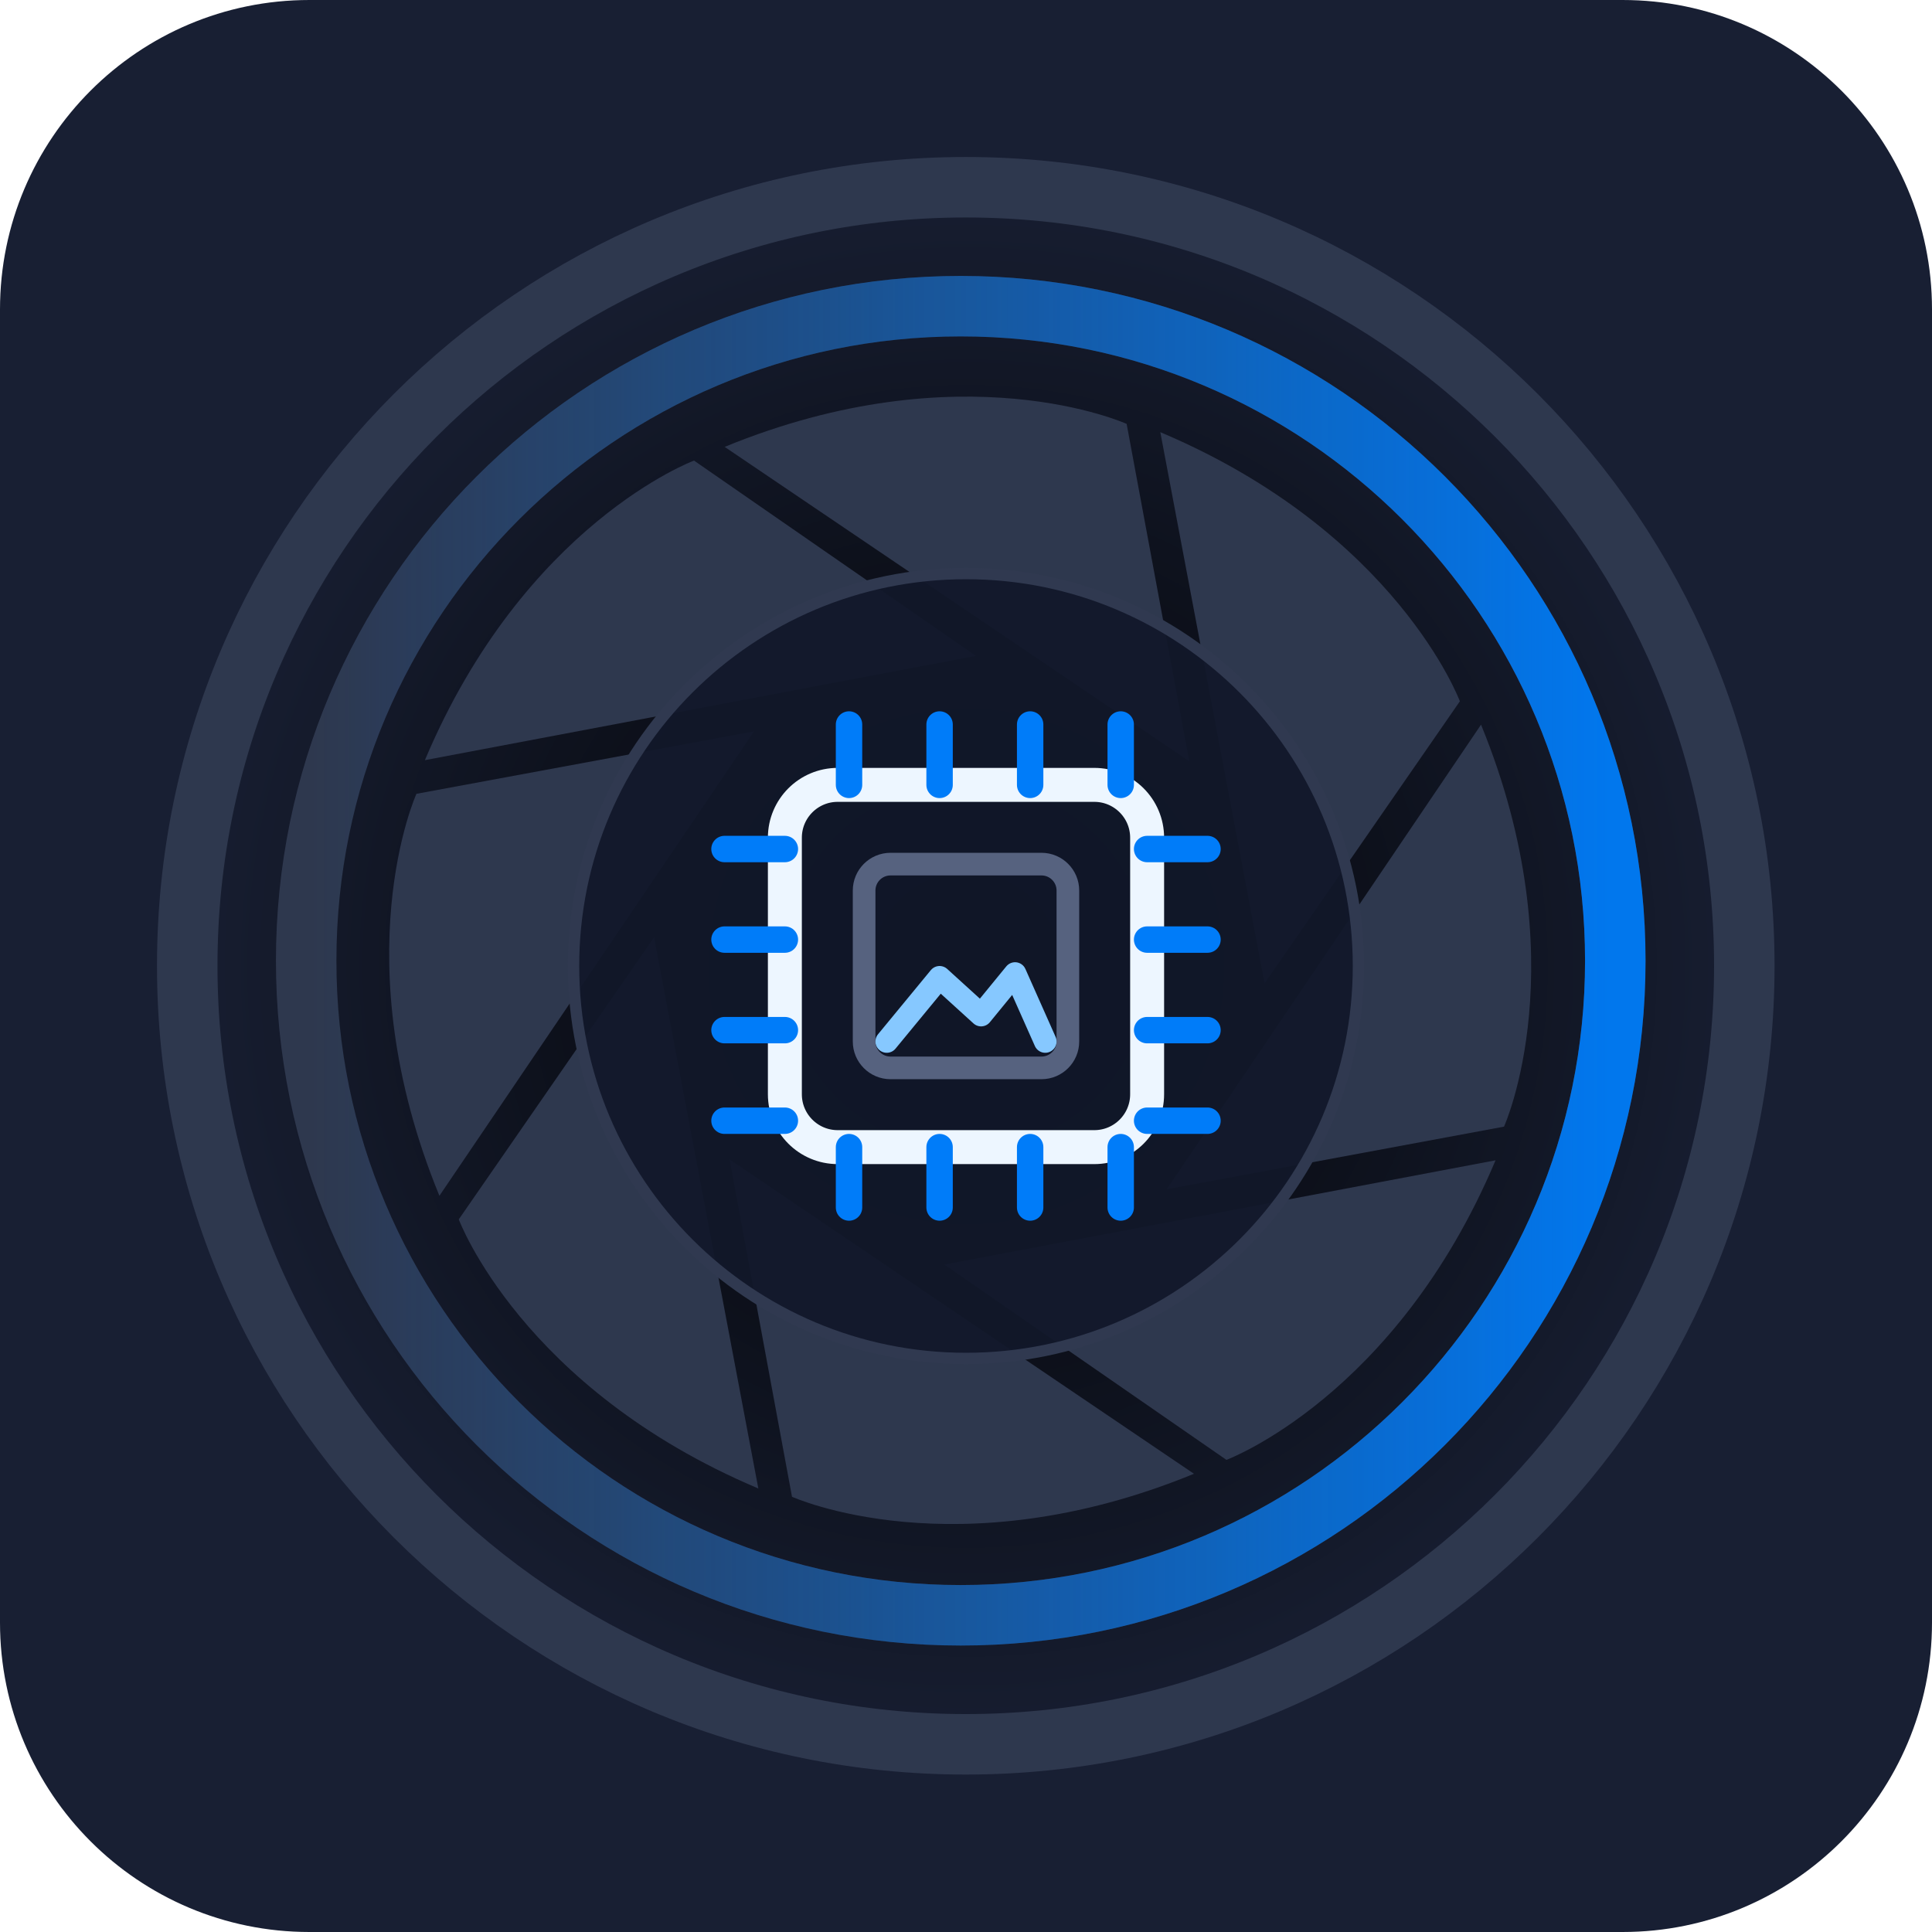
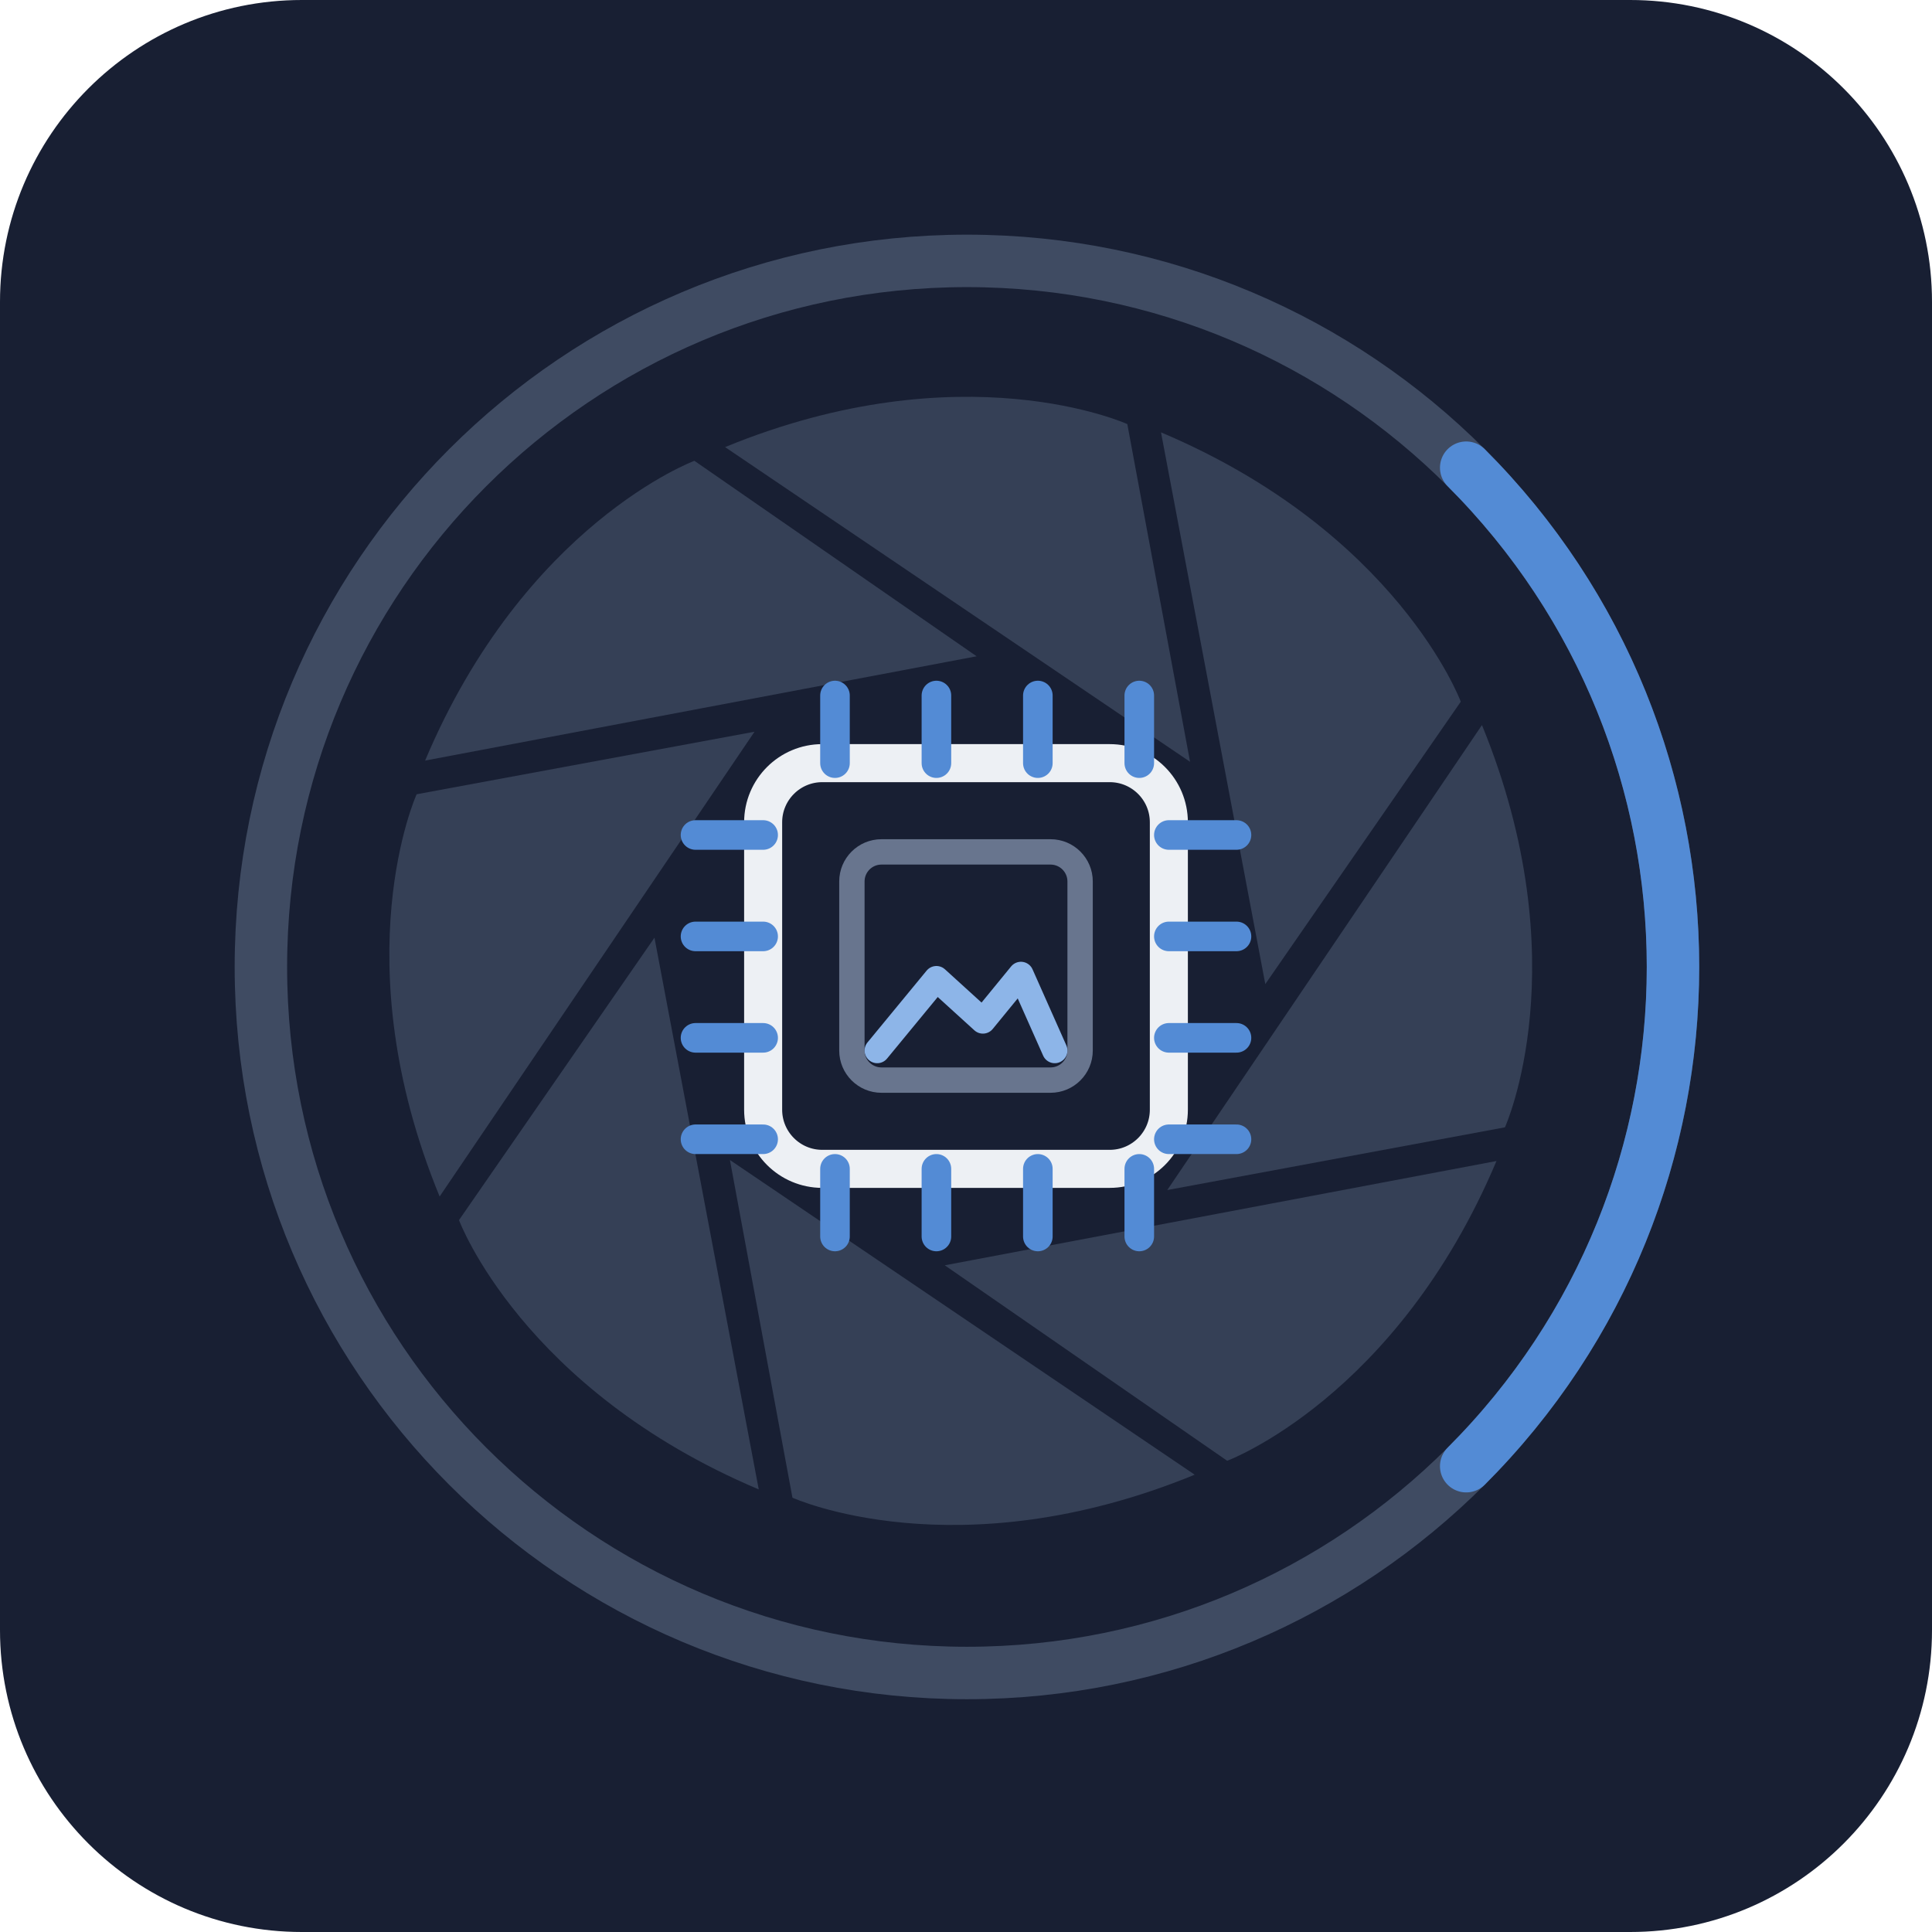
<svg xmlns="http://www.w3.org/2000/svg" width="512" height="512" viewBox="0 0 512 512">
-   <defs>
-     <radialGradient id="inner-circle" cx="50%" cy="50%" r="50%">
-       <stop offset="0" stop-color="#000000" stop-opacity="1" />
-       <stop offset="1" stop-color="#000000" stop-opacity="0" />
-     </radialGradient>
-     <linearGradient id="blue-ring" x1="0" y1="0" x2="1" y2="0">
-       <stop offset="0" stop-color="#007cf9" stop-opacity="0" />
-       <stop offset="1" stop-color="#007cf9" />
-     </linearGradient>
-   </defs>
-   <rect width="512" height="512" rx="82" fill="#181f33" />
-   <g transform="translate(38.4 38.4) scale(.534233)" opacity=".94">
-     <circle cx="407.5" cy="407.5" r="400" fill="url(#inner-circle)" />
-     <g fill="#303950">
-       <path d="m272.4 156.6s-84 31.2-133.5 148.6l273.4-51.7z" />
-       <path d="m134.7 321.9s-37 81.6 11.4 199.4l156.1-230.4z" />
-       <path d="m155.7 533s31.2 83.9 148.6 133.5L252.6 393z" />
-       <path d="m321 670.6s81.5 37 199.4-11.4L290 503.2z" />
-       <path d="m536.5 652.3s84-31.2 133.5-148.6l-273.5 51.7z" />
-       <path d="m662.8 287.6-156 230.5L674.2 487s36.9-81.5-11.4-199.4z" />
-       <path d="m652.3 276s-31.2-83.9-148.6-133.5L555.4 416z" />
-       <path d="m487 138.4s-81.5-37-199.4 11.4l230.5 156z" />
+   <rect width="512" height="512" rx="80" fill="#181F33" />
+   <g transform="translate(38.4 38.4) scale(0.5346012)">
+     <circle cx="407.5" cy="407.5" r="350" fill="none" stroke="#3F4B62" stroke-width="26" />
+     <g fill="#354056">
+       <path d="m 272.4,156.6 c 0,0 -84,31.2 -133.5,148.6 l 273.4,-51.7 z" />
+       <path d="m 134.7,321.9 c 0,0 -37,81.6 11.4,199.4 l 156.1,-230.4 z" />
+       <path d="m 155.7,533 c 0,0 31.2,83.9 148.6,133.5 l -51.7,-273.5 z" />
+       <path d="m 321,670.6 c 0,0 81.5,37 199.4,-11.4 l -230.4,-156 z" />
+       <path d="m 536.5,652.3 c 0,0 84,-31.2 133.5,-148.6 l -273.5,51.7 z" />
+       <path d="m 662.8,287.6 -156,230.5 167.4,-31.1 c 0,0 36.9,-81.5 -11.4,-199.4 z" />
+       <path d="m 652.3,276 c 0,0 -31.2,-83.9 -148.6,-133.5 l 51.7,273.5 z" />
+       <path d="m 487,138.4 c 0,0 -81.5,-37 -199.4,11.4 l 230.5,156 z" />
    </g>
-     <circle cx="404.7" cy="404.7" r="324.7" fill="none" stroke="#303950" stroke-width="30" />
-     <circle cx="407.2" cy="407.2" r="386.2" fill="none" stroke="#303950" stroke-width="30" />
-     <circle cx="404.7" cy="404.7" r="324.7" fill="none" stroke="url(#blue-ring)" stroke-width="30" />
+     <path d="M654.987 160.013 A350 350 0 0 1 654.987 654.987" fill="none" stroke="#538BD5" stroke-width="26" stroke-linecap="round" />
  </g>
-   <circle cx="256" cy="256" r="104" fill="#11182a" fill-opacity=".94" stroke="#303950" stroke-width="3" />
-   <g fill="none" stroke-linecap="round" stroke-linejoin="round">
-     <rect x="208" y="208" width="96" height="96" rx="14" stroke="#edf6ff" stroke-width="9" />
-     <path d="M225 192v16m24-16v16m24-16v16m24-16v16m-72 96v16m24-16v16m24-16v16m24-16v16m-105-95h16m-16 24h16m-16 24h16m-16 24h16m96-72h16m-16 24h16m-16 24h16m-16 24h16" stroke="#007cf9" stroke-width="7" />
-     <rect x="229" y="229" width="54" height="54" rx="7" stroke="#56627f" stroke-width="6" />
-     <path d="m235 276 14-17 11 10 9-11 8 18" stroke="#86c8ff" stroke-width="6" />
+   <g transform="translate(256 256) scale(1.12) translate(-256 -256)">
+     <g fill="none" stroke-linecap="round" stroke-linejoin="round">
+       <rect x="208" y="208" width="96" height="96" rx="14" stroke="#EDF0F4" stroke-width="9" />
+       <path d="M225 192v16m24-16v16m24-16v16m24-16v16m-72 96v16m24-16v16m24-16v16m24-16v16m-105-95h16m-16 24h16m-16 24h16m-16 24h16m96-72h16m-16 24h16m-16 24h16m-16 24h16" stroke="#538BD5" stroke-width="7" />
+       <rect x="229" y="229" width="54" height="54" rx="7" stroke="#68758E" stroke-width="6" />
+       <path d="m235 276 14-17 11 10 9-11 8 18" stroke="#8DB5E8" stroke-width="6" />
+     </g>
  </g>
</svg>
